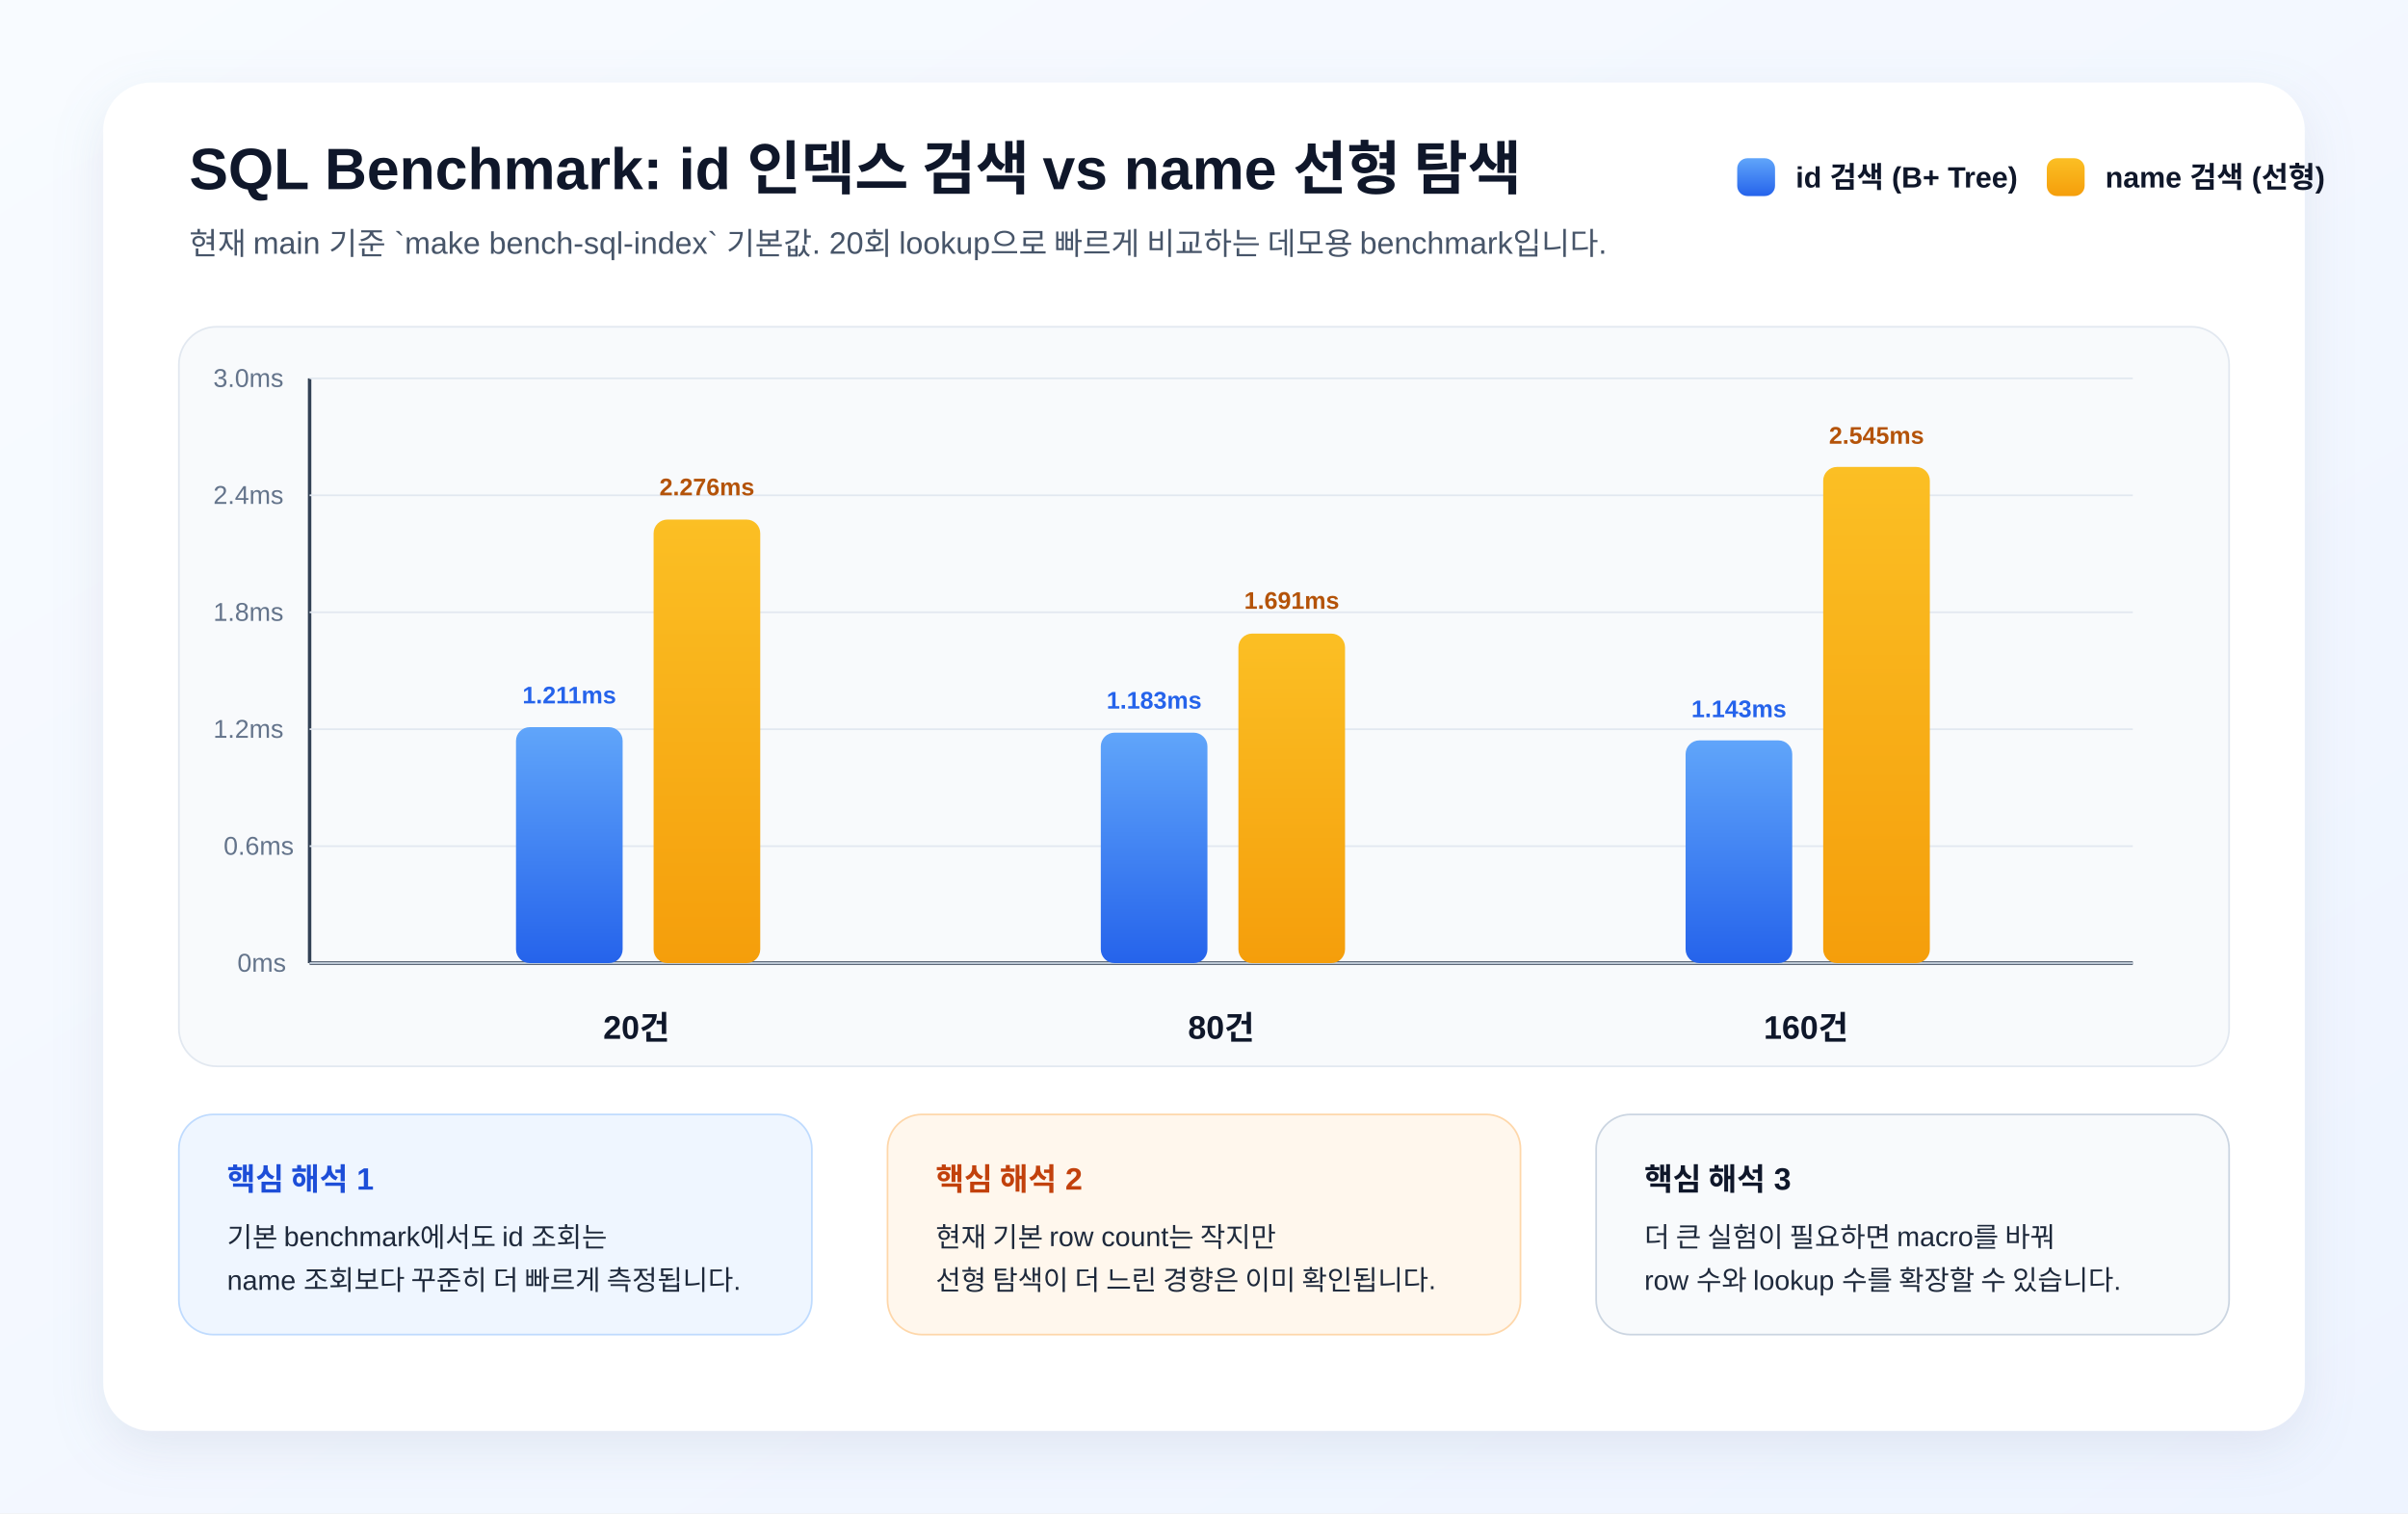
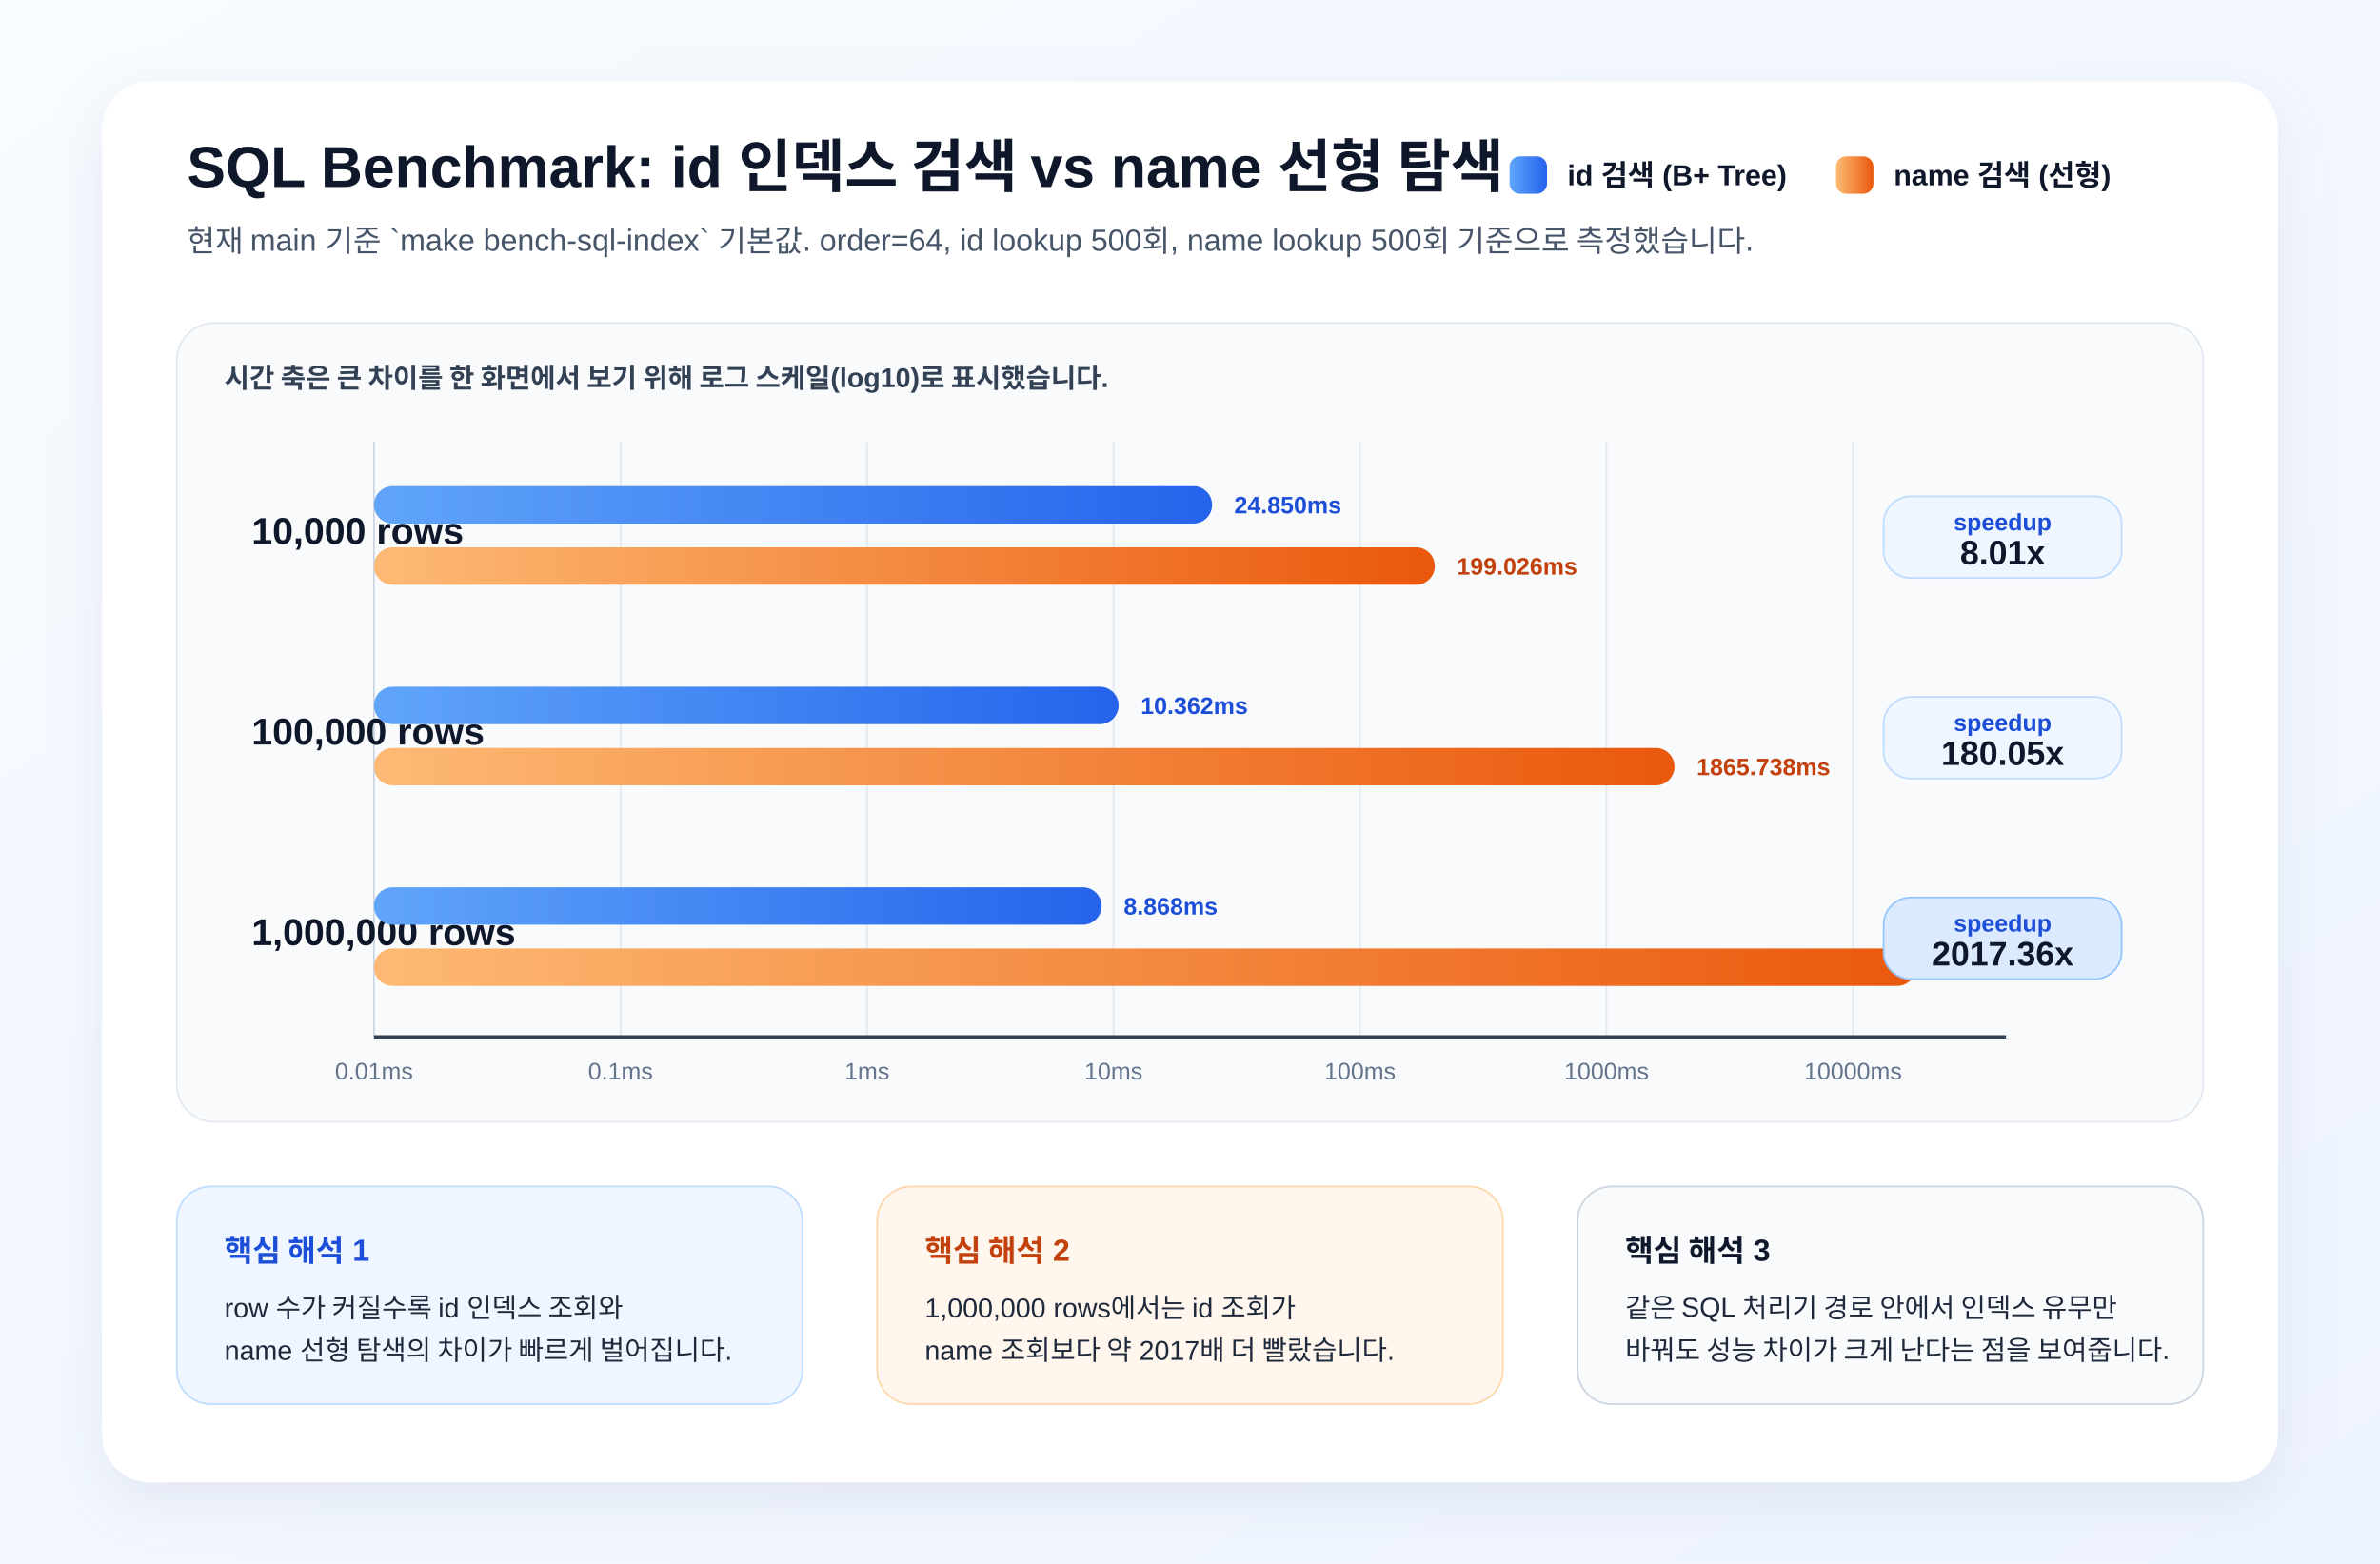
- <svg xmlns="http://www.w3.org/2000/svg" width="1400" height="880" viewBox="0 0 1400 880" role="img" aria-labelledby="title desc">
+ <svg xmlns="http://www.w3.org/2000/svg" width="1400" height="920" viewBox="0 0 1400 920" role="img" aria-labelledby="title desc">
  <defs>
    <linearGradient id="bg" x1="0" y1="0" x2="1" y2="1">
      <stop offset="0%" stop-color="#f8fbff" />
      <stop offset="100%" stop-color="#eef4ff" />
    </linearGradient>
-     <linearGradient id="blueBar" x1="0" y1="0" x2="0" y2="1">
+     <linearGradient id="blueBar" x1="0" y1="0" x2="1" y2="0">
      <stop offset="0%" stop-color="#60a5fa" />
      <stop offset="100%" stop-color="#2563eb" />
    </linearGradient>
-     <linearGradient id="orangeBar" x1="0" y1="0" x2="0" y2="1">
-       <stop offset="0%" stop-color="#fbbf24" />
-       <stop offset="100%" stop-color="#f59e0b" />
+     <linearGradient id="orangeBar" x1="0" y1="0" x2="1" y2="0">
+       <stop offset="0%" stop-color="#fdba74" />
+       <stop offset="100%" stop-color="#ea580c" />
    </linearGradient>
    <filter id="shadow" x="-20%" y="-20%" width="140%" height="140%">
-       <feDropShadow dx="0" dy="10" stdDeviation="14" flood-color="#94a3b8" flood-opacity="0.18" />
+       <feDropShadow dx="0" dy="12" stdDeviation="16" flood-color="#94a3b8" flood-opacity="0.18" />
    </filter>
  </defs>
-   <rect x="0" y="0" width="1400" height="880" fill="url(#bg)" />
-   <rect x="60" y="48" width="1280" height="784" rx="28" fill="#ffffff" filter="url(#shadow)" />
+   <rect x="0" y="0" width="1400" height="920" fill="url(#bg)" />
+   <rect x="60" y="48" width="1280" height="824" rx="28" fill="#ffffff" filter="url(#shadow)" />
  <text x="110" y="110" font-family="Arial, Helvetica, sans-serif" font-size="34" font-weight="700" fill="#0f172a">
    SQL Benchmark: id 인덱스 검색 vs name 선형 탐색
  </text>
  <text x="110" y="148" font-family="Arial, Helvetica, sans-serif" font-size="18" fill="#475569">
-     현재 main 기준 `make bench-sql-index` 기본값. 20회 lookup으로 빠르게 비교하는 데모용 benchmark입니다.
+     현재 main 기준 `make bench-sql-index` 기본값. order=64, id lookup 500회, name lookup 500회 기준으로 측정했습니다.
  </text>
  <g font-family="Arial, Helvetica, sans-serif" font-size="17" font-weight="700">
-     <rect x="1010" y="92" width="22" height="22" rx="6" fill="url(#blueBar)" />
-     <text x="1044" y="109" fill="#0f172a">id 검색 (B+ Tree)</text>
-     <rect x="1190" y="92" width="22" height="22" rx="6" fill="url(#orangeBar)" />
-     <text x="1224" y="109" fill="#0f172a">name 검색 (선형)</text>
+     <rect x="888" y="92" width="22" height="22" rx="6" fill="url(#blueBar)" />
+     <text x="922" y="109" fill="#0f172a">id 검색 (B+ Tree)</text>
+     <rect x="1080" y="92" width="22" height="22" rx="6" fill="url(#orangeBar)" />
+     <text x="1114" y="109" fill="#0f172a">name 검색 (선형)</text>
  </g>
  <g>
-     <rect x="104" y="190" width="1192" height="430" rx="22" fill="#f8fafc" stroke="#e2e8f0" />
-     <line x1="180" y1="560" x2="1240" y2="560" stroke="#334155" stroke-width="2" />
-     <line x1="180" y1="220" x2="180" y2="560" stroke="#334155" stroke-width="2" />
-     <g font-family="Arial, Helvetica, sans-serif" font-size="15" fill="#64748b">
-       <line x1="180" y1="560" x2="1240" y2="560" stroke="#cbd5e1" stroke-width="1" />
-       <text x="138" y="565">0ms</text>
-       <line x1="180" y1="492" x2="1240" y2="492" stroke="#e2e8f0" stroke-width="1" />
-       <text x="130" y="497">0.6ms</text>
-       <line x1="180" y1="424" x2="1240" y2="424" stroke="#e2e8f0" stroke-width="1" />
-       <text x="124" y="429">1.2ms</text>
-       <line x1="180" y1="356" x2="1240" y2="356" stroke="#e2e8f0" stroke-width="1" />
-       <text x="124" y="361">1.8ms</text>
-       <line x1="180" y1="288" x2="1240" y2="288" stroke="#e2e8f0" stroke-width="1" />
-       <text x="124" y="293">2.4ms</text>
-       <line x1="180" y1="220" x2="1240" y2="220" stroke="#e2e8f0" stroke-width="1" />
-       <text x="124" y="225">3.0ms</text>
+     <rect x="104" y="190" width="1192" height="470" rx="22" fill="#f8fafc" stroke="#e2e8f0" />
+     <text x="132" y="228" font-family="Arial, Helvetica, sans-serif" font-size="16" font-weight="700" fill="#334155">
+       시간 축은 큰 차이를 한 화면에서 보기 위해 로그 스케일(log10)로 표시했습니다.
+     </text>
+     <g font-family="Arial, Helvetica, sans-serif" font-size="14" fill="#64748b">
+       <line x1="220" y1="260" x2="220" y2="610" stroke="#cbd5e1" stroke-width="1" />
+       <text x="220" y="635" text-anchor="middle">0.01ms</text>
+       <line x1="365" y1="260" x2="365" y2="610" stroke="#e2e8f0" stroke-width="1" />
+       <text x="365" y="635" text-anchor="middle">0.1ms</text>
+       <line x1="510" y1="260" x2="510" y2="610" stroke="#e2e8f0" stroke-width="1" />
+       <text x="510" y="635" text-anchor="middle">1ms</text>
+       <line x1="655" y1="260" x2="655" y2="610" stroke="#e2e8f0" stroke-width="1" />
+       <text x="655" y="635" text-anchor="middle">10ms</text>
+       <line x1="800" y1="260" x2="800" y2="610" stroke="#e2e8f0" stroke-width="1" />
+       <text x="800" y="635" text-anchor="middle">100ms</text>
+       <line x1="945" y1="260" x2="945" y2="610" stroke="#e2e8f0" stroke-width="1" />
+       <text x="945" y="635" text-anchor="middle">1000ms</text>
+       <line x1="1090" y1="260" x2="1090" y2="610" stroke="#e2e8f0" stroke-width="1" />
+       <text x="1090" y="635" text-anchor="middle">10000ms</text>
    </g>
-     <g>
-       <text x="370" y="604" text-anchor="middle" font-family="Arial, Helvetica, sans-serif" font-size="19" font-weight="700" fill="#0f172a">20건</text>
-       <rect x="300" y="422.8" width="62" height="137.2" rx="8" fill="url(#blueBar)" />
-       <rect x="380" y="302.1" width="62" height="257.9" rx="8" fill="url(#orangeBar)" />
-       <text x="331" y="409" text-anchor="middle" font-family="Arial, Helvetica, sans-serif" font-size="14" font-weight="700" fill="#2563eb">1.211ms</text>
-       <text x="411" y="288" text-anchor="middle" font-family="Arial, Helvetica, sans-serif" font-size="14" font-weight="700" fill="#b45309">2.276ms</text>
-     </g>
-     <g>
-       <text x="710" y="604" text-anchor="middle" font-family="Arial, Helvetica, sans-serif" font-size="19" font-weight="700" fill="#0f172a">80건</text>
-       <rect x="640" y="426.0" width="62" height="134.0" rx="8" fill="url(#blueBar)" />
-       <rect x="720" y="368.4" width="62" height="191.6" rx="8" fill="url(#orangeBar)" />
-       <text x="671" y="412" text-anchor="middle" font-family="Arial, Helvetica, sans-serif" font-size="14" font-weight="700" fill="#2563eb">1.183ms</text>
-       <text x="751" y="354" text-anchor="middle" font-family="Arial, Helvetica, sans-serif" font-size="14" font-weight="700" fill="#b45309">1.691ms</text>
-     </g>
-     <g>
-       <text x="1050" y="604" text-anchor="middle" font-family="Arial, Helvetica, sans-serif" font-size="19" font-weight="700" fill="#0f172a">160건</text>
-       <rect x="980" y="430.5" width="62" height="129.5" rx="8" fill="url(#blueBar)" />
-       <rect x="1060" y="271.5" width="62" height="288.5" rx="8" fill="url(#orangeBar)" />
-       <text x="1011" y="417" text-anchor="middle" font-family="Arial, Helvetica, sans-serif" font-size="14" font-weight="700" fill="#2563eb">1.143ms</text>
-       <text x="1091" y="258" text-anchor="middle" font-family="Arial, Helvetica, sans-serif" font-size="14" font-weight="700" fill="#b45309">2.545ms</text>
+     <line x1="220" y1="610" x2="1180" y2="610" stroke="#334155" stroke-width="2" />
+     <g font-family="Arial, Helvetica, sans-serif">
+       <text x="148" y="320" font-size="22" font-weight="700" fill="#0f172a">10,000 rows</text>
+       <rect x="220" y="286" width="493" height="22" rx="11" fill="url(#blueBar)" />
+       <text x="726" y="302" font-size="14" font-weight="700" fill="#1d4ed8">24.850ms</text>
+       <rect x="220" y="322" width="624" height="22" rx="11" fill="url(#orangeBar)" />
+       <text x="857" y="338" font-size="14" font-weight="700" fill="#c2410c">199.026ms</text>
+       <rect x="1108" y="292" width="140" height="48" rx="16" fill="#eff6ff" stroke="#bfdbfe" />
+       <text x="1178" y="312" text-anchor="middle" font-size="14" font-weight="700" fill="#1d4ed8">speedup</text>
+       <text x="1178" y="332" text-anchor="middle" font-size="20" font-weight="700" fill="#0f172a">8.01x</text>
+       <text x="148" y="438" font-size="22" font-weight="700" fill="#0f172a">100,000 rows</text>
+       <rect x="220" y="404" width="438" height="22" rx="11" fill="url(#blueBar)" />
+       <text x="671" y="420" font-size="14" font-weight="700" fill="#1d4ed8">10.362ms</text>
+       <rect x="220" y="440" width="765" height="22" rx="11" fill="url(#orangeBar)" />
+       <text x="998" y="456" font-size="14" font-weight="700" fill="#c2410c">1865.738ms</text>
+       <rect x="1108" y="410" width="140" height="48" rx="16" fill="#eff6ff" stroke="#bfdbfe" />
+       <text x="1178" y="430" text-anchor="middle" font-size="14" font-weight="700" fill="#1d4ed8">speedup</text>
+       <text x="1178" y="450" text-anchor="middle" font-size="20" font-weight="700" fill="#0f172a">180.05x</text>
+       <text x="148" y="556" font-size="22" font-weight="700" fill="#0f172a">1,000,000 rows</text>
+       <rect x="220" y="522" width="428" height="22" rx="11" fill="url(#blueBar)" />
+       <text x="661" y="538" font-size="14" font-weight="700" fill="#1d4ed8">8.868ms</text>
+       <rect x="220" y="558" width="907" height="22" rx="11" fill="url(#orangeBar)" />
+       <text x="1140" y="574" font-size="14" font-weight="700" fill="#c2410c">17889.915ms</text>
+       <rect x="1108" y="528" width="140" height="48" rx="16" fill="#dbeafe" stroke="#93c5fd" />
+       <text x="1178" y="548" text-anchor="middle" font-size="14" font-weight="700" fill="#1d4ed8">speedup</text>
+       <text x="1178" y="568" text-anchor="middle" font-size="20" font-weight="700" fill="#0f172a">2017.36x</text>
    </g>
  </g>
  <g>
-     <rect x="104" y="648" width="368" height="128" rx="20" fill="#eff6ff" stroke="#bfdbfe" />
-     <text x="132" y="692" font-family="Arial, Helvetica, sans-serif" font-size="18" font-weight="700" fill="#1d4ed8">핵심 해석 1</text>
-     <text x="132" y="725" font-family="Arial, Helvetica, sans-serif" font-size="16" fill="#1e293b">
-       기본 benchmark에서도 id 조회는
+     <rect x="104" y="698" width="368" height="128" rx="20" fill="#eff6ff" stroke="#bfdbfe" />
+     <text x="132" y="742" font-family="Arial, Helvetica, sans-serif" font-size="18" font-weight="700" fill="#1d4ed8">핵심 해석 1</text>
+     <text x="132" y="775" font-family="Arial, Helvetica, sans-serif" font-size="16" fill="#1e293b">
+       row 수가 커질수록 id 인덱스 조회와
    </text>
-     <text x="132" y="750" font-family="Arial, Helvetica, sans-serif" font-size="16" fill="#1e293b">
-       name 조회보다 꾸준히 더 빠르게 측정됩니다.
+     <text x="132" y="800" font-family="Arial, Helvetica, sans-serif" font-size="16" fill="#1e293b">
+       name 선형 탐색의 차이가 빠르게 벌어집니다.
    </text>
  </g>
  <g>
-     <rect x="516" y="648" width="368" height="128" rx="20" fill="#fff7ed" stroke="#fed7aa" />
-     <text x="544" y="692" font-family="Arial, Helvetica, sans-serif" font-size="18" font-weight="700" fill="#c2410c">핵심 해석 2</text>
-     <text x="544" y="725" font-family="Arial, Helvetica, sans-serif" font-size="16" fill="#1e293b">
-       현재 기본 row count는 작지만
+     <rect x="516" y="698" width="368" height="128" rx="20" fill="#fff7ed" stroke="#fed7aa" />
+     <text x="544" y="742" font-family="Arial, Helvetica, sans-serif" font-size="18" font-weight="700" fill="#c2410c">핵심 해석 2</text>
+     <text x="544" y="775" font-family="Arial, Helvetica, sans-serif" font-size="16" fill="#1e293b">
+       1,000,000 rows에서는 id 조회가
    </text>
-     <text x="544" y="750" font-family="Arial, Helvetica, sans-serif" font-size="16" fill="#1e293b">
-       선형 탐색이 더 느린 경향은 이미 확인됩니다.
+     <text x="544" y="800" font-family="Arial, Helvetica, sans-serif" font-size="16" fill="#1e293b">
+       name 조회보다 약 2017배 더 빨랐습니다.
    </text>
  </g>
  <g>
-     <rect x="928" y="648" width="368" height="128" rx="20" fill="#f8fafc" stroke="#cbd5e1" />
-     <text x="956" y="692" font-family="Arial, Helvetica, sans-serif" font-size="18" font-weight="700" fill="#0f172a">핵심 해석 3</text>
-     <text x="956" y="725" font-family="Arial, Helvetica, sans-serif" font-size="16" fill="#1e293b">
-       더 큰 실험이 필요하면 macro를 바꿔
+     <rect x="928" y="698" width="368" height="128" rx="20" fill="#f8fafc" stroke="#cbd5e1" />
+     <text x="956" y="742" font-family="Arial, Helvetica, sans-serif" font-size="18" font-weight="700" fill="#0f172a">핵심 해석 3</text>
+     <text x="956" y="775" font-family="Arial, Helvetica, sans-serif" font-size="16" fill="#1e293b">
+       같은 SQL 처리기 경로 안에서 인덱스 유무만
    </text>
-     <text x="956" y="750" font-family="Arial, Helvetica, sans-serif" font-size="16" fill="#1e293b">
-       row 수와 lookup 수를 확장할 수 있습니다.
+     <text x="956" y="800" font-family="Arial, Helvetica, sans-serif" font-size="16" fill="#1e293b">
+       바꿔도 성능 차이가 크게 난다는 점을 보여줍니다.
    </text>
  </g>
</svg>
